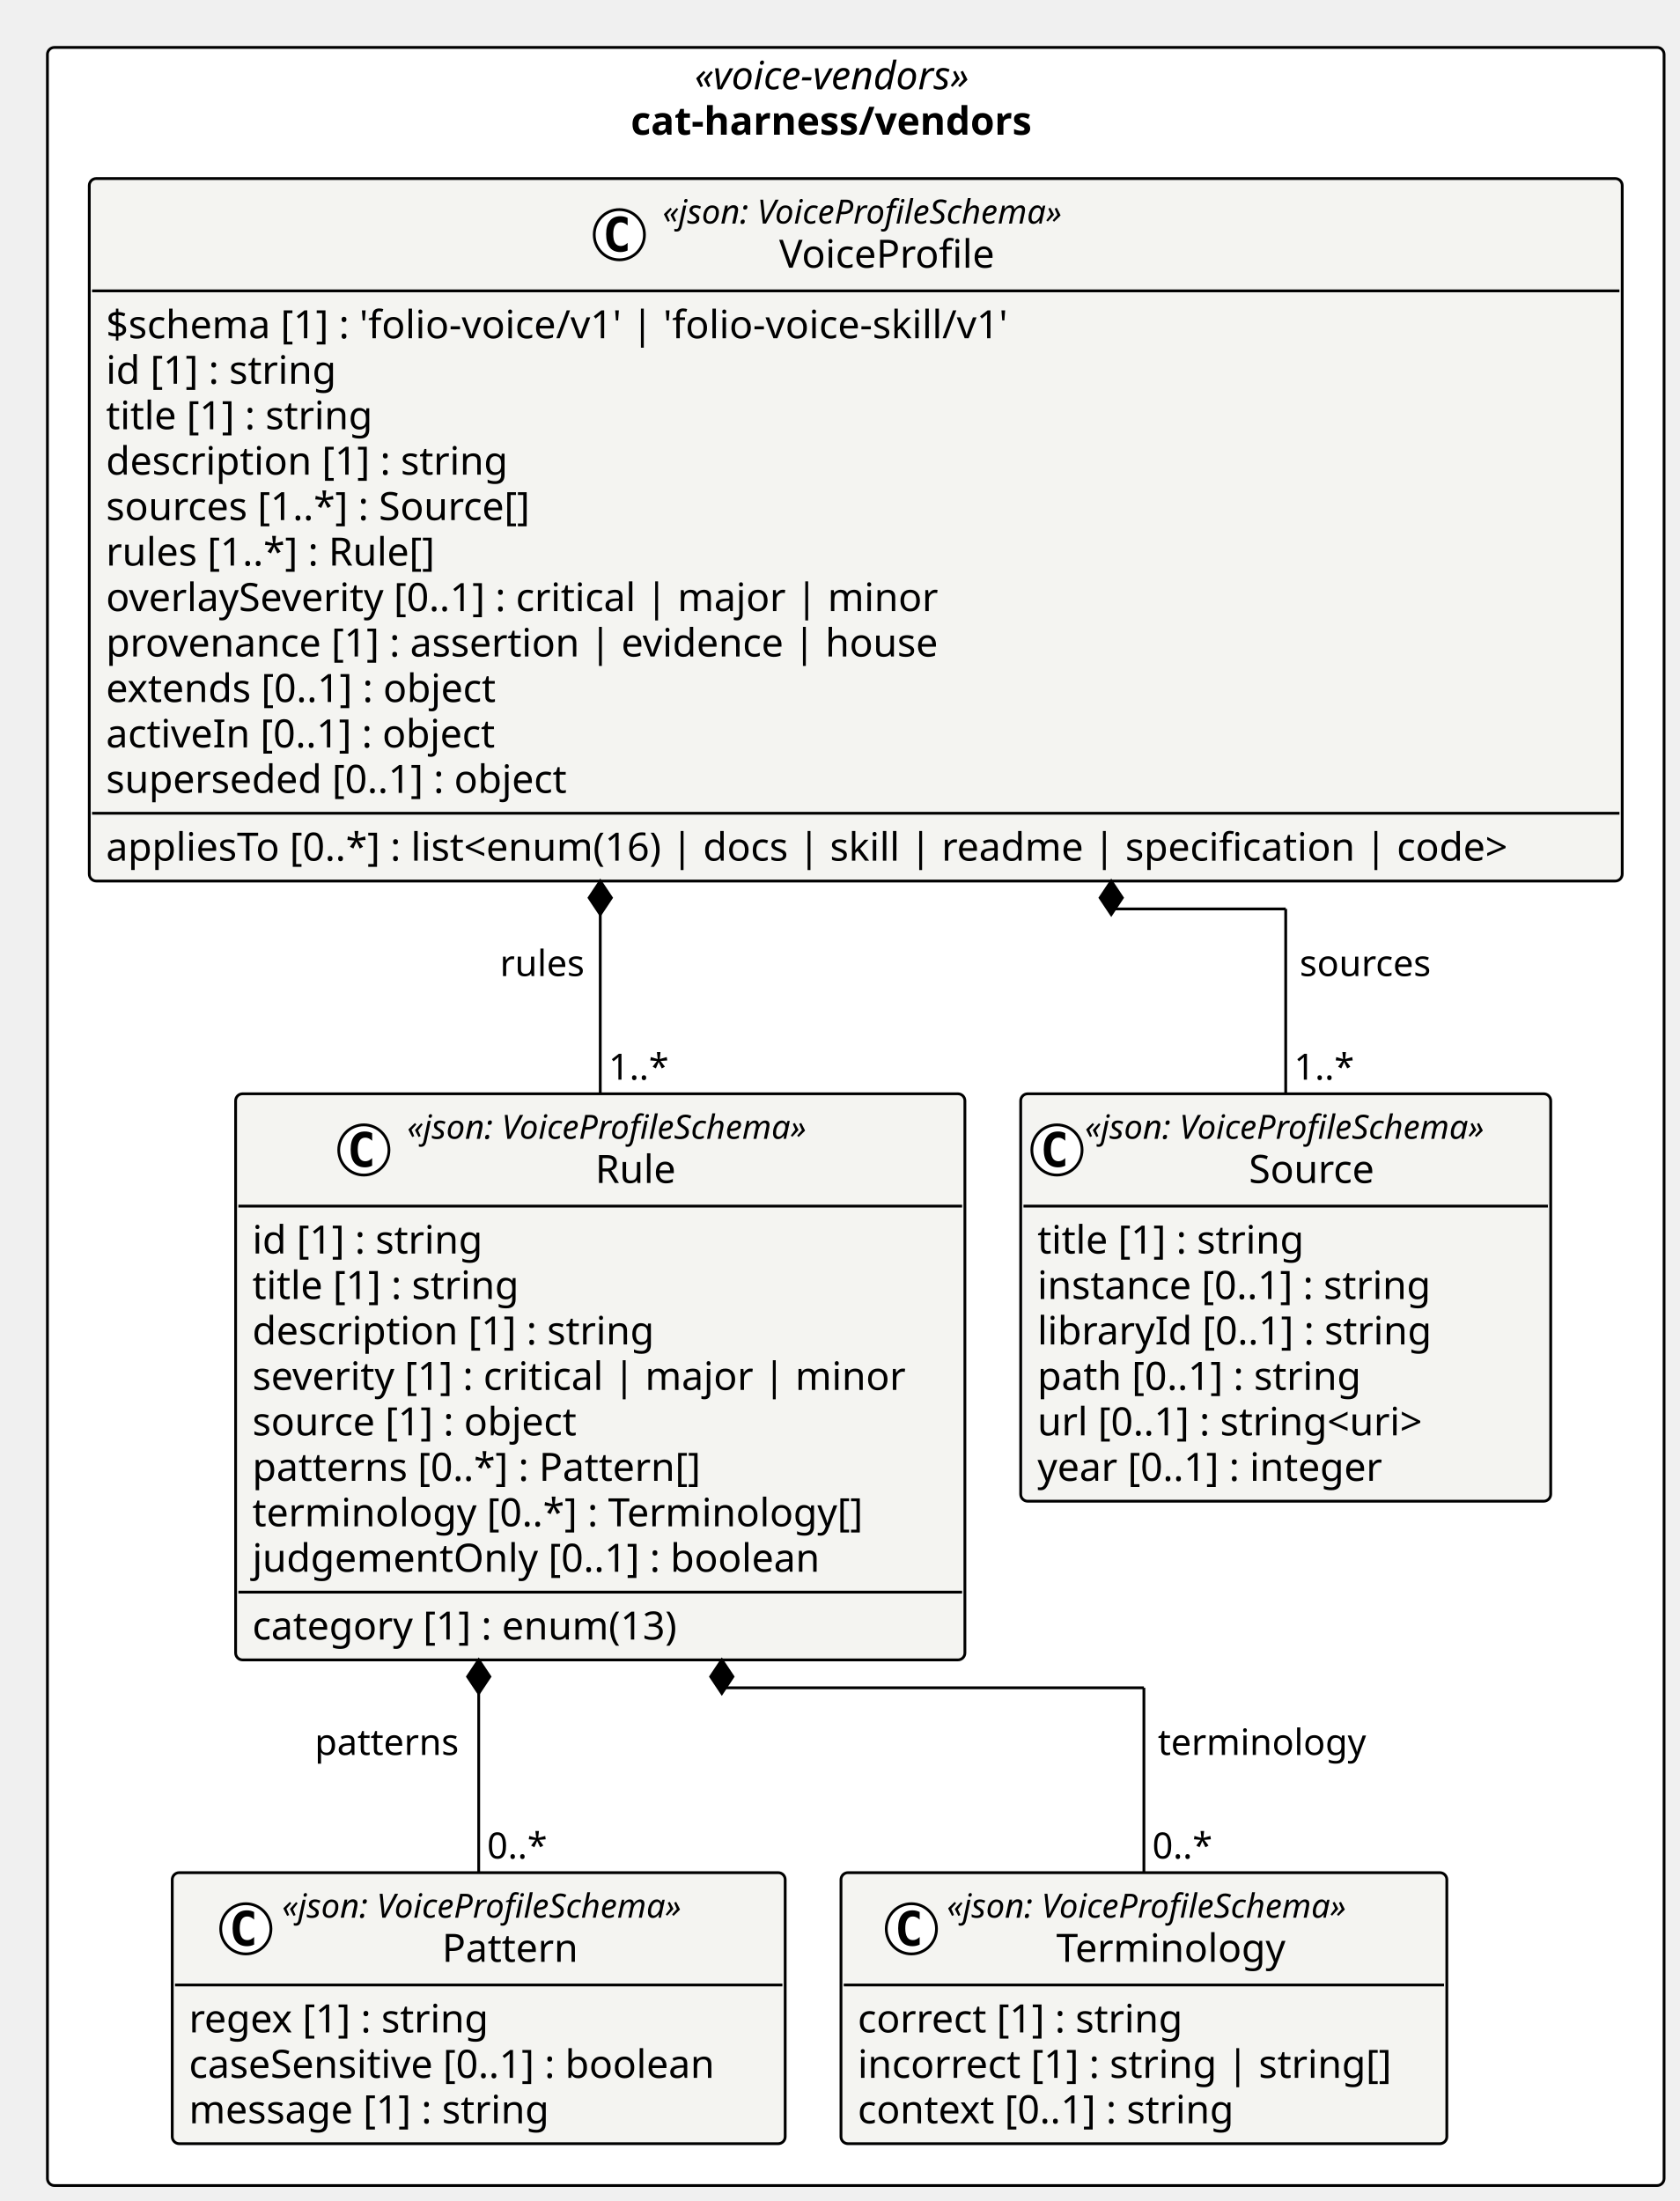
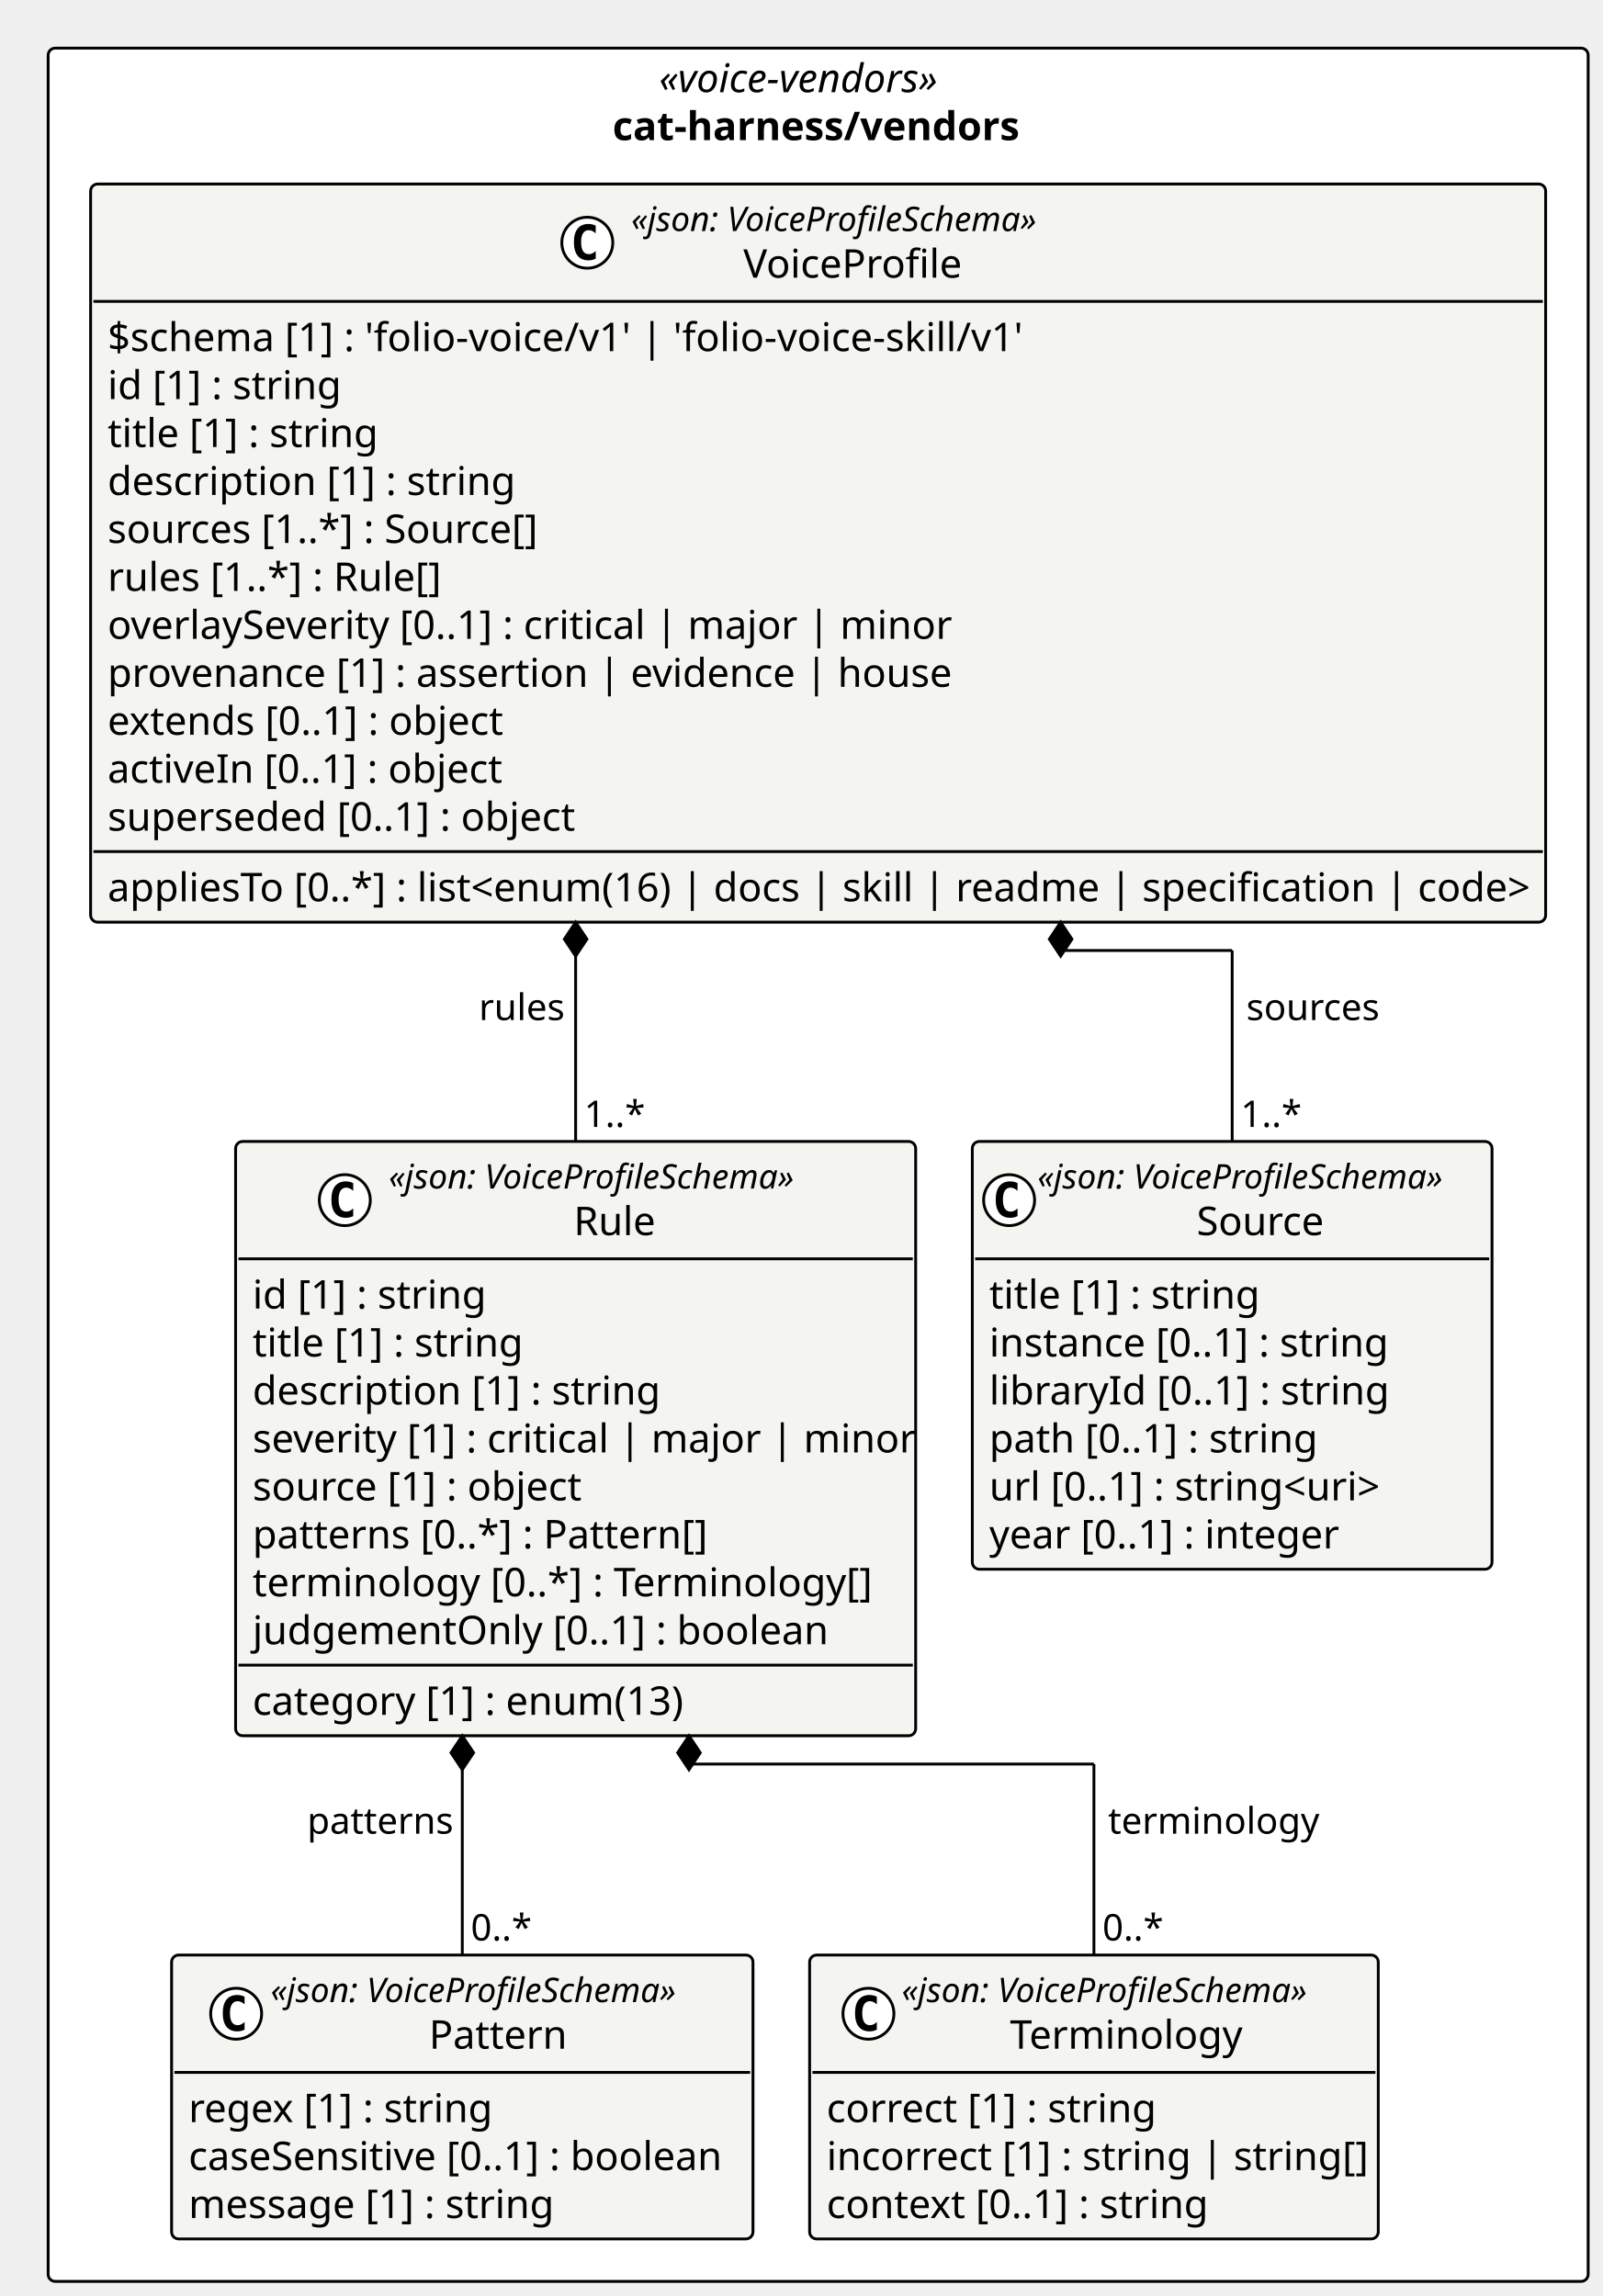
- <svg xmlns="http://www.w3.org/2000/svg" contentStyleType="text/css" height="789px" preserveAspectRatio="none" style="width:602px;height:789px;background:#FFFFFF;" version="1.1" viewBox="0 0 602 789" width="602px" zoomAndPan="magnify">
+ <svg xmlns="http://www.w3.org/2000/svg" contentStyleType="text/css" height="811px" preserveAspectRatio="none" style="width:566px;height:811px;background:#FFFFFF;" version="1.1" viewBox="0 0 566 811" width="566px" zoomAndPan="magnify">
  <defs />
  <g>
-     <rect fill="#FFFFFF" height="766.453" rx="2.5" ry="2.5" style="stroke:#000000;stroke-width:1.0;" width="579.455" x="17" y="17" />
-     <text fill="#000000" font-family="Verdana" font-size="14" font-style="italic" lengthAdjust="spacing" textLength="115.507" x="248.974" y="31.995">«voice-vendors»</text>
-     <text fill="#000000" font-family="Verdana" font-size="14" font-weight="bold" lengthAdjust="spacing" textLength="161.273" x="226.091" y="48.292">cat-harness/vendors</text>
+     <rect fill="#FFFFFF" height="788.842" rx="2.5" ry="2.5" style="stroke:#000000;stroke-width:1.0;" width="543.833" x="17" y="17" />
+     <text fill="#000000" font-family="Verdana" font-size="14" font-style="italic" lengthAdjust="spacing" textLength="112.349" x="232.742" y="32.562">«voice-vendors»</text>
+     <text fill="#000000" font-family="Verdana" font-size="14" font-weight="bold" lengthAdjust="spacing" textLength="145.161" x="216.336" y="49.502">cat-harness/vendors</text>
    <g id="elem_cat_harness_vendors_Source">
-       <rect codeLine="11" fill="#F4F4F1" height="146.047" id="cat_harness_vendors_Source" rx="2.5" ry="2.5" style="stroke:#000000;stroke-width:1.0;" width="189.973" x="365.849" y="392.094" />
-       <ellipse cx="378.849" cy="412.227" fill="#FFFFFF" rx="9" ry="9" style="stroke:#000000;stroke-width:1.0;" />
-       <path d="M381.818,417.867 Q381.24,418.164 380.599,418.305 Q379.959,418.461 379.256,418.461 Q376.756,418.461 375.428,416.82 Q374.115,415.164 374.115,412.039 Q374.115,408.914 375.428,407.258 Q376.756,405.602 379.256,405.602 Q379.959,405.602 380.599,405.758 Q381.256,405.914 381.818,406.211 L381.818,408.93 Q381.193,408.352 380.599,408.086 Q380.006,407.805 379.381,407.805 Q378.037,407.805 377.349,408.883 Q376.662,409.945 376.662,412.039 Q376.662,414.133 377.349,415.211 Q378.037,416.273 379.381,416.273 Q380.006,416.273 380.599,416.008 Q381.193,415.727 381.818,415.148 L381.818,417.867 Z " fill="#000000" />
-       <text fill="#000000" font-family="Verdana" font-size="12" font-style="italic" lengthAdjust="spacing" textLength="165.973" x="388.849" y="408.232">«json: VoiceProfileSchema»</text>
-       <text fill="#000000" font-family="Verdana" font-size="14" lengthAdjust="spacing" textLength="48.392" x="447.64" y="424.058">Source</text>
-       <line style="stroke:#000000;stroke-width:1.0;" x1="366.849" x2="554.822" y1="432.359" y2="432.359" />
-       <text fill="#000000" font-family="Verdana" font-size="14" lengthAdjust="spacing" textLength="105.458" x="371.849" y="449.354">title [1] : string</text>
-       <text fill="#000000" font-family="Verdana" font-size="14" lengthAdjust="spacing" textLength="155.203" x="371.849" y="465.651">instance [0..1] : string</text>
-       <text fill="#000000" font-family="Verdana" font-size="14" lengthAdjust="spacing" textLength="153.952" x="371.849" y="481.948">libraryId [0..1] : string</text>
-       <text fill="#000000" font-family="Verdana" font-size="14" lengthAdjust="spacing" textLength="127.723" x="371.849" y="498.245">path [0..1] : string</text>
-       <text fill="#000000" font-family="Verdana" font-size="14" lengthAdjust="spacing" textLength="156.393" x="371.849" y="514.542">url [0..1] : string&lt;uri&gt;</text>
-       <text fill="#000000" font-family="Verdana" font-size="14" lengthAdjust="spacing" textLength="137.06" x="371.849" y="530.839">year [0..1] : integer</text>
+       <rect codeLine="11" fill="#F4F4F1" height="151.096" id="cat_harness_vendors_Source" rx="2.5" ry="2.5" style="stroke:#000000;stroke-width:1.0;" width="183.533" x="343.356" y="403.191" />
+       <ellipse cx="356.356" cy="423.921" fill="#FFFFFF" rx="9" ry="9" style="stroke:#000000;stroke-width:1.0;" />
+       <path d="M359.325,429.562 Q358.746,429.858 358.106,429.999 Q357.465,430.155 356.762,430.155 Q354.262,430.155 352.934,428.515 Q351.621,426.858 351.621,423.733 Q351.621,420.608 352.934,418.952 Q354.262,417.296 356.762,417.296 Q357.465,417.296 358.106,417.452 Q358.762,417.608 359.325,417.905 L359.325,420.624 Q358.7,420.046 358.106,419.78 Q357.512,419.499 356.887,419.499 Q355.543,419.499 354.856,420.577 Q354.168,421.64 354.168,423.733 Q354.168,425.827 354.856,426.905 Q355.543,427.968 356.887,427.968 Q357.512,427.968 358.106,427.702 Q358.7,427.421 359.325,426.843 L359.325,429.562 Z " fill="#000000" />
+       <text fill="#000000" font-family="Verdana" font-size="12" font-style="italic" lengthAdjust="spacing" textLength="159.533" x="366.356" y="419.816">«json: VoiceProfileSchema»</text>
+       <text fill="#000000" font-family="Verdana" font-size="14" lengthAdjust="spacing" textLength="47.086" x="422.579" y="436.273">Source</text>
+       <line style="stroke:#000000;stroke-width:1.0;" x1="344.356" x2="525.889" y1="444.65" y2="444.65" />
+       <text fill="#000000" font-family="Verdana" font-size="14" lengthAdjust="spacing" textLength="93.345" x="349.356" y="462.213">title [1] : string</text>
+       <text fill="#000000" font-family="Verdana" font-size="14" lengthAdjust="spacing" textLength="142.065" x="349.356" y="479.152">instance [0..1] : string</text>
+       <text fill="#000000" font-family="Verdana" font-size="14" lengthAdjust="spacing" textLength="140.096" x="349.356" y="496.092">libraryId [0..1] : string</text>
+       <text fill="#000000" font-family="Verdana" font-size="14" lengthAdjust="spacing" textLength="115.432" x="349.356" y="513.031">path [0..1] : string</text>
+       <text fill="#000000" font-family="Verdana" font-size="14" lengthAdjust="spacing" textLength="138.544" x="349.356" y="529.971">url [0..1] : string&lt;uri&gt;</text>
+       <text fill="#000000" font-family="Verdana" font-size="14" lengthAdjust="spacing" textLength="124.236" x="349.356" y="546.91">year [0..1] : integer</text>
    </g>
    <g id="elem_cat_harness_vendors_Pattern">
-       <rect codeLine="19" fill="#F4F4F1" height="97.156" id="cat_harness_vendors_Pattern" rx="2.5" ry="2.5" style="stroke:#000000;stroke-width:1.0;" width="219.696" x="61.738" y="671.297" />
-       <ellipse cx="88.113" cy="691.43" fill="#FFFFFF" rx="9" ry="9" style="stroke:#000000;stroke-width:1.0;" />
-       <path d="M91.082,697.07 Q90.504,697.367 89.863,697.508 Q89.223,697.664 88.519,697.664 Q86.019,697.664 84.691,696.023 Q83.379,694.367 83.379,691.242 Q83.379,688.117 84.691,686.461 Q86.019,684.805 88.519,684.805 Q89.223,684.805 89.863,684.961 Q90.519,685.117 91.082,685.414 L91.082,688.133 Q90.457,687.555 89.863,687.289 Q89.269,687.008 88.644,687.008 Q87.301,687.008 86.613,688.086 Q85.926,689.148 85.926,691.242 Q85.926,693.336 86.613,694.414 Q87.301,695.477 88.644,695.477 Q89.269,695.477 89.863,695.211 Q90.457,694.93 91.082,694.352 L91.082,697.07 Z " fill="#000000" />
-       <text fill="#000000" font-family="Verdana" font-size="12" font-style="italic" lengthAdjust="spacing" textLength="165.973" x="101.086" y="687.436">«json: VoiceProfileSchema»</text>
-       <text fill="#000000" font-family="Verdana" font-size="14" lengthAdjust="spacing" textLength="51.242" x="158.451" y="703.261">Pattern</text>
-       <line style="stroke:#000000;stroke-width:1.0;" x1="62.738" x2="280.434" y1="711.562" y2="711.562" />
-       <text fill="#000000" font-family="Verdana" font-size="14" lengthAdjust="spacing" textLength="118.241" x="67.738" y="728.558">regex [1] : string</text>
-       <text fill="#000000" font-family="Verdana" font-size="14" lengthAdjust="spacing" textLength="207.696" x="67.738" y="744.855">caseSensitive [0..1] : boolean</text>
-       <text fill="#000000" font-family="Verdana" font-size="14" lengthAdjust="spacing" textLength="141.005" x="67.738" y="761.151">message [1] : string</text>
+       <rect codeLine="19" fill="#F4F4F1" height="100.277" id="cat_harness_vendors_Pattern" rx="2.5" ry="2.5" style="stroke:#000000;stroke-width:1.0;" width="205.307" x="60.598" y="690.564" />
+       <ellipse cx="83.396" cy="711.294" fill="#FFFFFF" rx="9" ry="9" style="stroke:#000000;stroke-width:1.0;" />
+       <path d="M86.365,716.935 Q85.787,717.231 85.146,717.372 Q84.506,717.528 83.803,717.528 Q81.303,717.528 79.975,715.888 Q78.662,714.231 78.662,711.106 Q78.662,707.981 79.975,706.325 Q81.303,704.669 83.803,704.669 Q84.506,704.669 85.146,704.825 Q85.803,704.981 86.365,705.278 L86.365,707.997 Q85.74,707.419 85.146,707.153 Q84.553,706.872 83.928,706.872 Q82.584,706.872 81.896,707.95 Q81.209,709.013 81.209,711.106 Q81.209,713.2 81.896,714.278 Q82.584,715.341 83.928,715.341 Q84.553,715.341 85.146,715.075 Q85.74,714.794 86.365,714.216 L86.365,716.935 Z " fill="#000000" />
+       <text fill="#000000" font-family="Verdana" font-size="12" font-style="italic" lengthAdjust="spacing" textLength="159.533" x="95.574" y="707.189">«json: VoiceProfileSchema»</text>
+       <text fill="#000000" font-family="Verdana" font-size="14" lengthAdjust="spacing" textLength="47.667" x="151.507" y="723.646">Pattern</text>
+       <line style="stroke:#000000;stroke-width:1.0;" x1="61.598" x2="264.905" y1="732.023" y2="732.023" />
+       <text fill="#000000" font-family="Verdana" font-size="14" lengthAdjust="spacing" textLength="107.064" x="66.598" y="749.586">regex [1] : string</text>
+       <text fill="#000000" font-family="Verdana" font-size="14" lengthAdjust="spacing" textLength="193.307" x="66.598" y="766.525">caseSensitive [0..1] : boolean</text>
+       <text fill="#000000" font-family="Verdana" font-size="14" lengthAdjust="spacing" textLength="129.056" x="66.598" y="783.465">message [1] : string</text>
    </g>
    <g id="elem_cat_harness_vendors_Terminology">
-       <rect codeLine="24" fill="#F4F4F1" height="97.156" id="cat_harness_vendors_Terminology" rx="2.5" ry="2.5" style="stroke:#000000;stroke-width:1.0;" width="217.153" x="301.434" y="671.297" />
-       <ellipse cx="326.665" cy="691.43" fill="#FFFFFF" rx="9" ry="9" style="stroke:#000000;stroke-width:1.0;" />
-       <path d="M329.634,697.07 Q329.056,697.367 328.415,697.508 Q327.775,697.664 327.072,697.664 Q324.572,697.664 323.243,696.023 Q321.931,694.367 321.931,691.242 Q321.931,688.117 323.243,686.461 Q324.572,684.805 327.072,684.805 Q327.775,684.805 328.415,684.961 Q329.072,685.117 329.634,685.414 L329.634,688.133 Q329.009,687.555 328.415,687.289 Q327.822,687.008 327.197,687.008 Q325.853,687.008 325.165,688.086 Q324.478,689.148 324.478,691.242 Q324.478,693.336 325.165,694.414 Q325.853,695.477 327.197,695.477 Q327.822,695.477 328.415,695.211 Q329.009,694.93 329.634,694.352 L329.634,697.07 Z " fill="#000000" />
-       <text fill="#000000" font-family="Verdana" font-size="12" font-style="italic" lengthAdjust="spacing" textLength="165.973" x="339.383" y="687.436">«json: VoiceProfileSchema»</text>
-       <text fill="#000000" font-family="Verdana" font-size="14" lengthAdjust="spacing" textLength="87.514" x="378.613" y="703.261">Terminology</text>
-       <line style="stroke:#000000;stroke-width:1.0;" x1="302.434" x2="517.587" y1="711.562" y2="711.562" />
-       <text fill="#000000" font-family="Verdana" font-size="14" lengthAdjust="spacing" textLength="127.661" x="307.434" y="728.558">correct [1] : string</text>
-       <text fill="#000000" font-family="Verdana" font-size="14" lengthAdjust="spacing" textLength="205.153" x="307.434" y="744.855">incorrect [1] : string | string[]</text>
-       <text fill="#000000" font-family="Verdana" font-size="14" lengthAdjust="spacing" textLength="148.907" x="307.434" y="761.151">context [0..1] : string</text>
+       <rect codeLine="24" fill="#F4F4F1" height="100.277" id="cat_harness_vendors_Terminology" rx="2.5" ry="2.5" style="stroke:#000000;stroke-width:1.0;" width="200.809" x="285.905" y="690.564" />
+       <ellipse cx="306.679" cy="711.294" fill="#FFFFFF" rx="9" ry="9" style="stroke:#000000;stroke-width:1.0;" />
+       <path d="M309.648,716.935 Q309.07,717.231 308.429,717.372 Q307.788,717.528 307.085,717.528 Q304.585,717.528 303.257,715.888 Q301.945,714.231 301.945,711.106 Q301.945,707.981 303.257,706.325 Q304.585,704.669 307.085,704.669 Q307.788,704.669 308.429,704.825 Q309.085,704.981 309.648,705.278 L309.648,707.997 Q309.023,707.419 308.429,707.153 Q307.835,706.872 307.21,706.872 Q305.866,706.872 305.179,707.95 Q304.491,709.013 304.491,711.106 Q304.491,713.2 305.179,714.278 Q305.866,715.341 307.21,715.341 Q307.835,715.341 308.429,715.075 Q309.023,714.794 309.648,714.216 L309.648,716.935 Z " fill="#000000" />
+       <text fill="#000000" font-family="Verdana" font-size="12" font-style="italic" lengthAdjust="spacing" textLength="159.533" x="318.406" y="707.189">«json: VoiceProfileSchema»</text>
+       <text fill="#000000" font-family="Verdana" font-size="14" lengthAdjust="spacing" textLength="83.029" x="356.658" y="723.646">Terminology</text>
+       <line style="stroke:#000000;stroke-width:1.0;" x1="286.905" x2="485.714" y1="732.023" y2="732.023" />
+       <text fill="#000000" font-family="Verdana" font-size="14" lengthAdjust="spacing" textLength="116.915" x="291.905" y="749.586">correct [1] : string</text>
+       <text fill="#000000" font-family="Verdana" font-size="14" lengthAdjust="spacing" textLength="188.809" x="291.905" y="766.525">incorrect [1] : string | string[]</text>
+       <text fill="#000000" font-family="Verdana" font-size="14" lengthAdjust="spacing" textLength="135.769" x="291.905" y="783.465">context [0..1] : string</text>
    </g>
    <g id="elem_cat_harness_vendors_Rule">
-       <rect codeLine="29" fill="#F4F4F1" height="202.938" id="cat_harness_vendors_Rule" rx="2.5" ry="2.5" style="stroke:#000000;stroke-width:1.0;" width="261.396" x="84.454" y="392.094" />
-       <ellipse cx="130.415" cy="412.227" fill="#FFFFFF" rx="9" ry="9" style="stroke:#000000;stroke-width:1.0;" />
-       <path d="M133.384,417.867 Q132.806,418.164 132.165,418.305 Q131.525,418.461 130.822,418.461 Q128.322,418.461 126.993,416.82 Q125.681,415.164 125.681,412.039 Q125.681,408.914 126.993,407.258 Q128.322,405.602 130.822,405.602 Q131.525,405.602 132.165,405.758 Q132.822,405.914 133.384,406.211 L133.384,408.93 Q132.759,408.352 132.165,408.086 Q131.572,407.805 130.947,407.805 Q129.603,407.805 128.915,408.883 Q128.228,409.945 128.228,412.039 Q128.228,414.133 128.915,415.211 Q129.603,416.273 130.947,416.273 Q131.572,416.273 132.165,416.008 Q132.759,415.727 133.384,415.148 L133.384,417.867 Z " fill="#000000" />
-       <text fill="#000000" font-family="Verdana" font-size="12" font-style="italic" lengthAdjust="spacing" textLength="165.973" x="145.915" y="408.232">«json: VoiceProfileSchema»</text>
-       <text fill="#000000" font-family="Verdana" font-size="14" lengthAdjust="spacing" textLength="31.104" x="213.35" y="424.058">Rule</text>
-       <line style="stroke:#000000;stroke-width:1.0;" x1="85.454" x2="344.849" y1="432.359" y2="432.359" />
-       <text fill="#000000" font-family="Verdana" font-size="14" lengthAdjust="spacing" textLength="90.863" x="90.454" y="449.354">id [1] : string</text>
-       <text fill="#000000" font-family="Verdana" font-size="14" lengthAdjust="spacing" textLength="105.458" x="90.454" y="465.651">title [1] : string</text>
-       <text fill="#000000" font-family="Verdana" font-size="14" lengthAdjust="spacing" textLength="155.928" x="90.454" y="481.948">description [1] : string</text>
-       <text fill="#000000" font-family="Verdana" font-size="14" lengthAdjust="spacing" textLength="249.395" x="90.454" y="498.245">severity [1] : critical | major | minor</text>
-       <text fill="#000000" font-family="Verdana" font-size="14" lengthAdjust="spacing" textLength="127.839" x="90.454" y="514.542">source [1] : object</text>
-       <text fill="#000000" font-family="Verdana" font-size="14" lengthAdjust="spacing" textLength="174.945" x="90.454" y="530.839">patterns [0..*] : Pattern[]</text>
-       <text fill="#000000" font-family="Verdana" font-size="14" lengthAdjust="spacing" textLength="236.688" x="90.454" y="547.136">terminology [0..*] : Terminology[]</text>
-       <text fill="#000000" font-family="Verdana" font-size="14" lengthAdjust="spacing" textLength="219.509" x="90.454" y="563.433">judgementOnly [0..1] : boolean</text>
-       <line style="stroke:#000000;stroke-width:1.0;" x1="85.454" x2="344.849" y1="570.734" y2="570.734" />
-       <text fill="#000000" font-family="Verdana" font-size="14" lengthAdjust="spacing" textLength="168.506" x="90.454" y="587.73">category [1] : enum(13)</text>
+       <rect codeLine="29" fill="#F4F4F1" height="209.914" id="cat_harness_vendors_Rule" rx="2.5" ry="2.5" style="stroke:#000000;stroke-width:1.0;" width="240.156" x="83.2" y="403.191" />
+       <ellipse cx="121.761" cy="423.921" fill="#FFFFFF" rx="9" ry="9" style="stroke:#000000;stroke-width:1.0;" />
+       <path d="M124.73,429.562 Q124.152,429.858 123.511,429.999 Q122.87,430.155 122.167,430.155 Q119.667,430.155 118.339,428.515 Q117.027,426.858 117.027,423.733 Q117.027,420.608 118.339,418.952 Q119.667,417.296 122.167,417.296 Q122.87,417.296 123.511,417.452 Q124.167,417.608 124.73,417.905 L124.73,420.624 Q124.105,420.046 123.511,419.78 Q122.917,419.499 122.292,419.499 Q120.949,419.499 120.261,420.577 Q119.574,421.64 119.574,423.733 Q119.574,425.827 120.261,426.905 Q120.949,427.968 122.292,427.968 Q122.917,427.968 123.511,427.702 Q124.105,427.421 124.73,426.843 L124.73,429.562 Z " fill="#000000" />
+       <text fill="#000000" font-family="Verdana" font-size="12" font-style="italic" lengthAdjust="spacing" textLength="159.533" x="137.261" y="419.816">«json: VoiceProfileSchema»</text>
+       <text fill="#000000" font-family="Verdana" font-size="14" lengthAdjust="spacing" textLength="28.841" x="202.607" y="436.273">Rule</text>
+       <line style="stroke:#000000;stroke-width:1.0;" x1="84.2" x2="322.356" y1="444.65" y2="444.65" />
+       <text fill="#000000" font-family="Verdana" font-size="14" lengthAdjust="spacing" textLength="81.204" x="89.2" y="462.213">id [1] : string</text>
+       <text fill="#000000" font-family="Verdana" font-size="14" lengthAdjust="spacing" textLength="93.345" x="89.2" y="479.152">title [1] : string</text>
+       <text fill="#000000" font-family="Verdana" font-size="14" lengthAdjust="spacing" textLength="143.233" x="89.2" y="496.092">description [1] : string</text>
+       <text fill="#000000" font-family="Verdana" font-size="14" lengthAdjust="spacing" textLength="228.156" x="89.2" y="513.031">severity [1] : critical | major | minor</text>
+       <text fill="#000000" font-family="Verdana" font-size="14" lengthAdjust="spacing" textLength="118.344" x="89.2" y="529.971">source [1] : object</text>
+       <text fill="#000000" font-family="Verdana" font-size="14" lengthAdjust="spacing" textLength="162.538" x="89.2" y="546.91">patterns [0..*] : Pattern[]</text>
+       <text fill="#000000" font-family="Verdana" font-size="14" lengthAdjust="spacing" textLength="221.785" x="89.2" y="563.85">terminology [0..*] : Terminology[]</text>
+       <text fill="#000000" font-family="Verdana" font-size="14" lengthAdjust="spacing" textLength="202.2" x="89.2" y="580.789">judgementOnly [0..1] : boolean</text>
+       <line style="stroke:#000000;stroke-width:1.0;" x1="84.2" x2="322.356" y1="588.166" y2="588.166" />
+       <text fill="#000000" font-family="Verdana" font-size="14" lengthAdjust="spacing" textLength="152.004" x="89.2" y="605.729">category [1] : enum(13)</text>
    </g>
    <g id="elem_cat_harness_vendors_VoiceProfile">
-       <rect codeLine="40" fill="#F4F4F1" height="251.828" id="cat_harness_vendors_VoiceProfile" rx="2.5" ry="2.5" style="stroke:#000000;stroke-width:1.0;" width="549.455" x="32" y="64" />
-       <ellipse cx="221.991" cy="84.133" fill="#FFFFFF" rx="9" ry="9" style="stroke:#000000;stroke-width:1.0;" />
-       <path d="M224.96,89.773 Q224.382,90.07 223.741,90.211 Q223.101,90.367 222.398,90.367 Q219.898,90.367 218.569,88.727 Q217.257,87.07 217.257,83.945 Q217.257,80.82 218.569,79.164 Q219.898,77.508 222.398,77.508 Q223.101,77.508 223.741,77.664 Q224.398,77.82 224.96,78.117 L224.96,80.836 Q224.335,80.258 223.741,79.992 Q223.148,79.711 222.523,79.711 Q221.179,79.711 220.491,80.789 Q219.804,81.852 219.804,83.945 Q219.804,86.039 220.491,87.117 Q221.179,88.18 222.523,88.18 Q223.148,88.18 223.741,87.914 Q224.335,87.633 224.96,87.055 L224.96,89.773 Z " fill="#000000" />
-       <text fill="#000000" font-family="Verdana" font-size="12" font-style="italic" lengthAdjust="spacing" textLength="165.973" x="237.491" y="80.139">«json: VoiceProfileSchema»</text>
-       <text fill="#000000" font-family="Verdana" font-size="14" lengthAdjust="spacing" textLength="82.428" x="279.264" y="95.964">VoiceProfile</text>
-       <line style="stroke:#000000;stroke-width:1.0;" x1="33" x2="580.455" y1="104.266" y2="104.266" />
-       <text fill="#000000" font-family="Verdana" font-size="14" lengthAdjust="spacing" textLength="350.335" x="38" y="121.261">$schema [1] : 'folio-voice/v1' | 'folio-voice-skill/v1'</text>
-       <text fill="#000000" font-family="Verdana" font-size="14" lengthAdjust="spacing" textLength="90.863" x="38" y="137.558">id [1] : string</text>
-       <text fill="#000000" font-family="Verdana" font-size="14" lengthAdjust="spacing" textLength="105.458" x="38" y="153.855">title [1] : string</text>
-       <text fill="#000000" font-family="Verdana" font-size="14" lengthAdjust="spacing" textLength="155.928" x="38" y="170.151">description [1] : string</text>
-       <text fill="#000000" font-family="Verdana" font-size="14" lengthAdjust="spacing" textLength="167.207" x="38" y="186.448">sources [1..*] : Source[]</text>
-       <text fill="#000000" font-family="Verdana" font-size="14" lengthAdjust="spacing" textLength="130.252" x="38" y="202.745">rules [1..*] : Rule[]</text>
-       <text fill="#000000" font-family="Verdana" font-size="14" lengthAdjust="spacing" textLength="320.769" x="38" y="219.042">overlaySeverity [0..1] : critical | major | minor</text>
-       <text fill="#000000" font-family="Verdana" font-size="14" lengthAdjust="spacing" textLength="317.919" x="38" y="235.339">provenance [1] : assertion | evidence | house</text>
-       <text fill="#000000" font-family="Verdana" font-size="14" lengthAdjust="spacing" textLength="154.902" x="38" y="251.636">extends [0..1] : object</text>
-       <text fill="#000000" font-family="Verdana" font-size="14" lengthAdjust="spacing" textLength="154.403" x="38" y="267.933">activeIn [0..1] : object</text>
-       <text fill="#000000" font-family="Verdana" font-size="14" lengthAdjust="spacing" textLength="180.565" x="38" y="284.229">superseded [0..1] : object</text>
-       <line style="stroke:#000000;stroke-width:1.0;" x1="33" x2="580.455" y1="291.531" y2="291.531" />
-       <text fill="#000000" font-family="Verdana" font-size="14" lengthAdjust="spacing" textLength="537.455" x="38" y="308.526">appliesTo [0..*] : list&lt;enum(16) | docs | skill | readme | specification | code&gt;</text>
+       <rect codeLine="40" fill="#F4F4F1" height="260.732" id="cat_harness_vendors_VoiceProfile" rx="2.5" ry="2.5" style="stroke:#000000;stroke-width:1.0;" width="513.833" x="32" y="65" />
+       <ellipse cx="207.4" cy="85.73" fill="#FFFFFF" rx="9" ry="9" style="stroke:#000000;stroke-width:1.0;" />
+       <path d="M210.369,91.37 Q209.791,91.667 209.15,91.808 Q208.509,91.964 207.806,91.964 Q205.306,91.964 203.978,90.323 Q202.666,88.667 202.666,85.542 Q202.666,82.417 203.978,80.761 Q205.306,79.105 207.806,79.105 Q208.509,79.105 209.15,79.261 Q209.806,79.417 210.369,79.714 L210.369,82.433 Q209.744,81.855 209.15,81.589 Q208.556,81.308 207.931,81.308 Q206.587,81.308 205.9,82.386 Q205.212,83.448 205.212,85.542 Q205.212,87.636 205.9,88.714 Q206.587,89.776 207.931,89.776 Q208.556,89.776 209.15,89.511 Q209.744,89.23 210.369,88.651 L210.369,91.37 Z " fill="#000000" />
+       <text fill="#000000" font-family="Verdana" font-size="12" font-style="italic" lengthAdjust="spacing" textLength="159.533" x="222.9" y="81.625">«json: VoiceProfileSchema»</text>
+       <text fill="#000000" font-family="Verdana" font-size="14" lengthAdjust="spacing" textLength="80.336" x="262.498" y="98.082">VoiceProfile</text>
+       <line style="stroke:#000000;stroke-width:1.0;" x1="33" x2="544.833" y1="106.459" y2="106.459" />
+       <text fill="#000000" font-family="Verdana" font-size="14" lengthAdjust="spacing" textLength="332.917" x="38" y="124.022">$schema [1] : 'folio-voice/v1' | 'folio-voice-skill/v1'</text>
+       <text fill="#000000" font-family="Verdana" font-size="14" lengthAdjust="spacing" textLength="81.204" x="38" y="140.961">id [1] : string</text>
+       <text fill="#000000" font-family="Verdana" font-size="14" lengthAdjust="spacing" textLength="93.345" x="38" y="157.9">title [1] : string</text>
+       <text fill="#000000" font-family="Verdana" font-size="14" lengthAdjust="spacing" textLength="143.233" x="38" y="174.84">description [1] : string</text>
+       <text fill="#000000" font-family="Verdana" font-size="14" lengthAdjust="spacing" textLength="157.015" x="38" y="191.779">sources [1..*] : Source[]</text>
+       <text fill="#000000" font-family="Verdana" font-size="14" lengthAdjust="spacing" textLength="118.378" x="38" y="208.719">rules [1..*] : Rule[]</text>
+       <text fill="#000000" font-family="Verdana" font-size="14" lengthAdjust="spacing" textLength="295.463" x="38" y="225.658">overlaySeverity [0..1] : critical | major | minor</text>
+       <text fill="#000000" font-family="Verdana" font-size="14" lengthAdjust="spacing" textLength="297.445" x="38" y="242.598">provenance [1] : assertion | evidence | house</text>
+       <text fill="#000000" font-family="Verdana" font-size="14" lengthAdjust="spacing" textLength="142.529" x="38" y="259.537">extends [0..1] : object</text>
+       <text fill="#000000" font-family="Verdana" font-size="14" lengthAdjust="spacing" textLength="141.641" x="38" y="276.477">activeIn [0..1] : object</text>
+       <text fill="#000000" font-family="Verdana" font-size="14" lengthAdjust="spacing" textLength="168.28" x="38" y="293.416">superseded [0..1] : object</text>
+       <line style="stroke:#000000;stroke-width:1.0;" x1="33" x2="544.833" y1="300.793" y2="300.793" />
+       <text fill="#000000" font-family="Verdana" font-size="14" lengthAdjust="spacing" textLength="501.833" x="38" y="318.356">appliesTo [0..*] : list&lt;enum(16) | docs | skill | readme | specification | code&gt;</text>
    </g>
-     <line style="stroke:#000000;stroke-width:1.0;" x1="398.303" x2="398.303" y1="315.828" y2="325.828" />
-     <line style="stroke:#000000;stroke-width:1.0;" x1="398.303" x2="460.836" y1="325.828" y2="325.828" />
-     <line style="stroke:#000000;stroke-width:1.0;" x1="460.836" x2="460.836" y1="325.828" y2="392.094" />
-     <polygon fill="#000000" points="398.303,315.828,394.303,321.828,398.303,327.828,402.303,321.828,398.303,315.828" style="stroke:#000000;stroke-width:1.0;" />
-     <text fill="#000000" font-family="Verdana" font-size="13" lengthAdjust="spacing" textLength="50.229" x="465.836" y="349.895">sources</text>
-     <text fill="#000000" font-family="Verdana" font-size="13" lengthAdjust="spacing" textLength="23.036" x="463.836" y="387.028">1..*</text>
-     <line style="stroke:#000000;stroke-width:1.0;" x1="171.586" x2="171.586" y1="595.031" y2="671.297" />
-     <polygon fill="#000000" points="171.586,595.031,167.586,601.031,171.586,607.031,175.586,601.031,171.586,595.031" style="stroke:#000000;stroke-width:1.0;" />
-     <text fill="#000000" font-family="Verdana" font-size="13" lengthAdjust="spacing" textLength="54.768" x="112.818" y="629.098">patterns</text>
-     <text fill="#000000" font-family="Verdana" font-size="13" lengthAdjust="spacing" textLength="23.036" x="174.586" y="666.231">0..*</text>
-     <line style="stroke:#000000;stroke-width:1.0;" x1="258.718" x2="258.718" y1="595.031" y2="605.031" />
-     <line style="stroke:#000000;stroke-width:1.0;" x1="258.718" x2="410.011" y1="605.031" y2="605.031" />
-     <line style="stroke:#000000;stroke-width:1.0;" x1="410.011" x2="410.011" y1="605.031" y2="671.297" />
-     <polygon fill="#000000" points="258.718,595.031,254.718,601.031,258.718,607.031,262.718,601.031,258.718,595.031" style="stroke:#000000;stroke-width:1.0;" />
-     <text fill="#000000" font-family="Verdana" font-size="13" lengthAdjust="spacing" textLength="78.419" x="415.011" y="629.098">terminology</text>
-     <text fill="#000000" font-family="Verdana" font-size="13" lengthAdjust="spacing" textLength="23.036" x="413.011" y="666.231">0..*</text>
-     <line style="stroke:#000000;stroke-width:1.0;" x1="215.152" x2="215.152" y1="315.828" y2="392.094" />
-     <polygon fill="#000000" points="215.152,315.828,211.152,321.828,215.152,327.828,219.152,321.828,215.152,315.828" style="stroke:#000000;stroke-width:1.0;" />
-     <text fill="#000000" font-family="Verdana" font-size="13" lengthAdjust="spacing" textLength="31.967" x="179.185" y="349.895">rules</text>
-     <text fill="#000000" font-family="Verdana" font-size="13" lengthAdjust="spacing" textLength="23.036" x="218.152" y="387.028">1..*</text>
+     <line style="stroke:#000000;stroke-width:1.0;" x1="374.555" x2="374.555" y1="325.732" y2="335.732" />
+     <line style="stroke:#000000;stroke-width:1.0;" x1="374.555" x2="435.122" y1="335.732" y2="335.732" />
+     <line style="stroke:#000000;stroke-width:1.0;" x1="435.122" x2="435.122" y1="335.732" y2="403.191" />
+     <polygon fill="#000000" points="374.555,325.732,370.555,331.732,374.555,337.732,378.555,331.732,374.555,325.732" style="stroke:#000000;stroke-width:1.0;" />
+     <text fill="#000000" font-family="Verdana" font-size="13" lengthAdjust="spacing" textLength="49.105" x="440.122" y="360.326">sources</text>
+     <text fill="#000000" font-family="Verdana" font-size="13" lengthAdjust="spacing" textLength="19.291" x="438.122" y="398.056">1..*</text>
+     <line style="stroke:#000000;stroke-width:1.0;" x1="163.252" x2="163.252" y1="613.106" y2="690.564" />
+     <polygon fill="#000000" points="163.252,613.106,159.252,619.106,163.252,625.106,167.252,619.106,163.252,613.106" style="stroke:#000000;stroke-width:1.0;" />
+     <text fill="#000000" font-family="Verdana" font-size="13" lengthAdjust="spacing" textLength="50.781" x="108.47" y="647.699">patterns</text>
+     <text fill="#000000" font-family="Verdana" font-size="13" lengthAdjust="spacing" textLength="22.204" x="166.252" y="685.429">0..*</text>
+     <line style="stroke:#000000;stroke-width:1.0;" x1="243.304" x2="243.304" y1="613.106" y2="623.106" />
+     <line style="stroke:#000000;stroke-width:1.0;" x1="243.304" x2="386.309" y1="623.106" y2="623.106" />
+     <line style="stroke:#000000;stroke-width:1.0;" x1="386.309" x2="386.309" y1="623.106" y2="690.564" />
+     <polygon fill="#000000" points="243.304,613.106,239.304,619.106,243.304,625.106,247.304,619.106,243.304,613.106" style="stroke:#000000;stroke-width:1.0;" />
+     <text fill="#000000" font-family="Verdana" font-size="13" lengthAdjust="spacing" textLength="72.96" x="391.309" y="647.699">terminology</text>
+     <text fill="#000000" font-family="Verdana" font-size="13" lengthAdjust="spacing" textLength="22.204" x="389.309" y="685.429">0..*</text>
+     <line style="stroke:#000000;stroke-width:1.0;" x1="203.278" x2="203.278" y1="325.732" y2="403.191" />
+     <polygon fill="#000000" points="203.278,325.732,199.278,331.732,203.278,337.732,207.278,331.732,203.278,325.732" style="stroke:#000000;stroke-width:1.0;" />
+     <text fill="#000000" font-family="Verdana" font-size="13" lengthAdjust="spacing" textLength="30.17" x="169.107" y="360.326">rules</text>
+     <text fill="#000000" font-family="Verdana" font-size="13" lengthAdjust="spacing" textLength="19.291" x="206.278" y="398.056">1..*</text>
  </g>
</svg>
